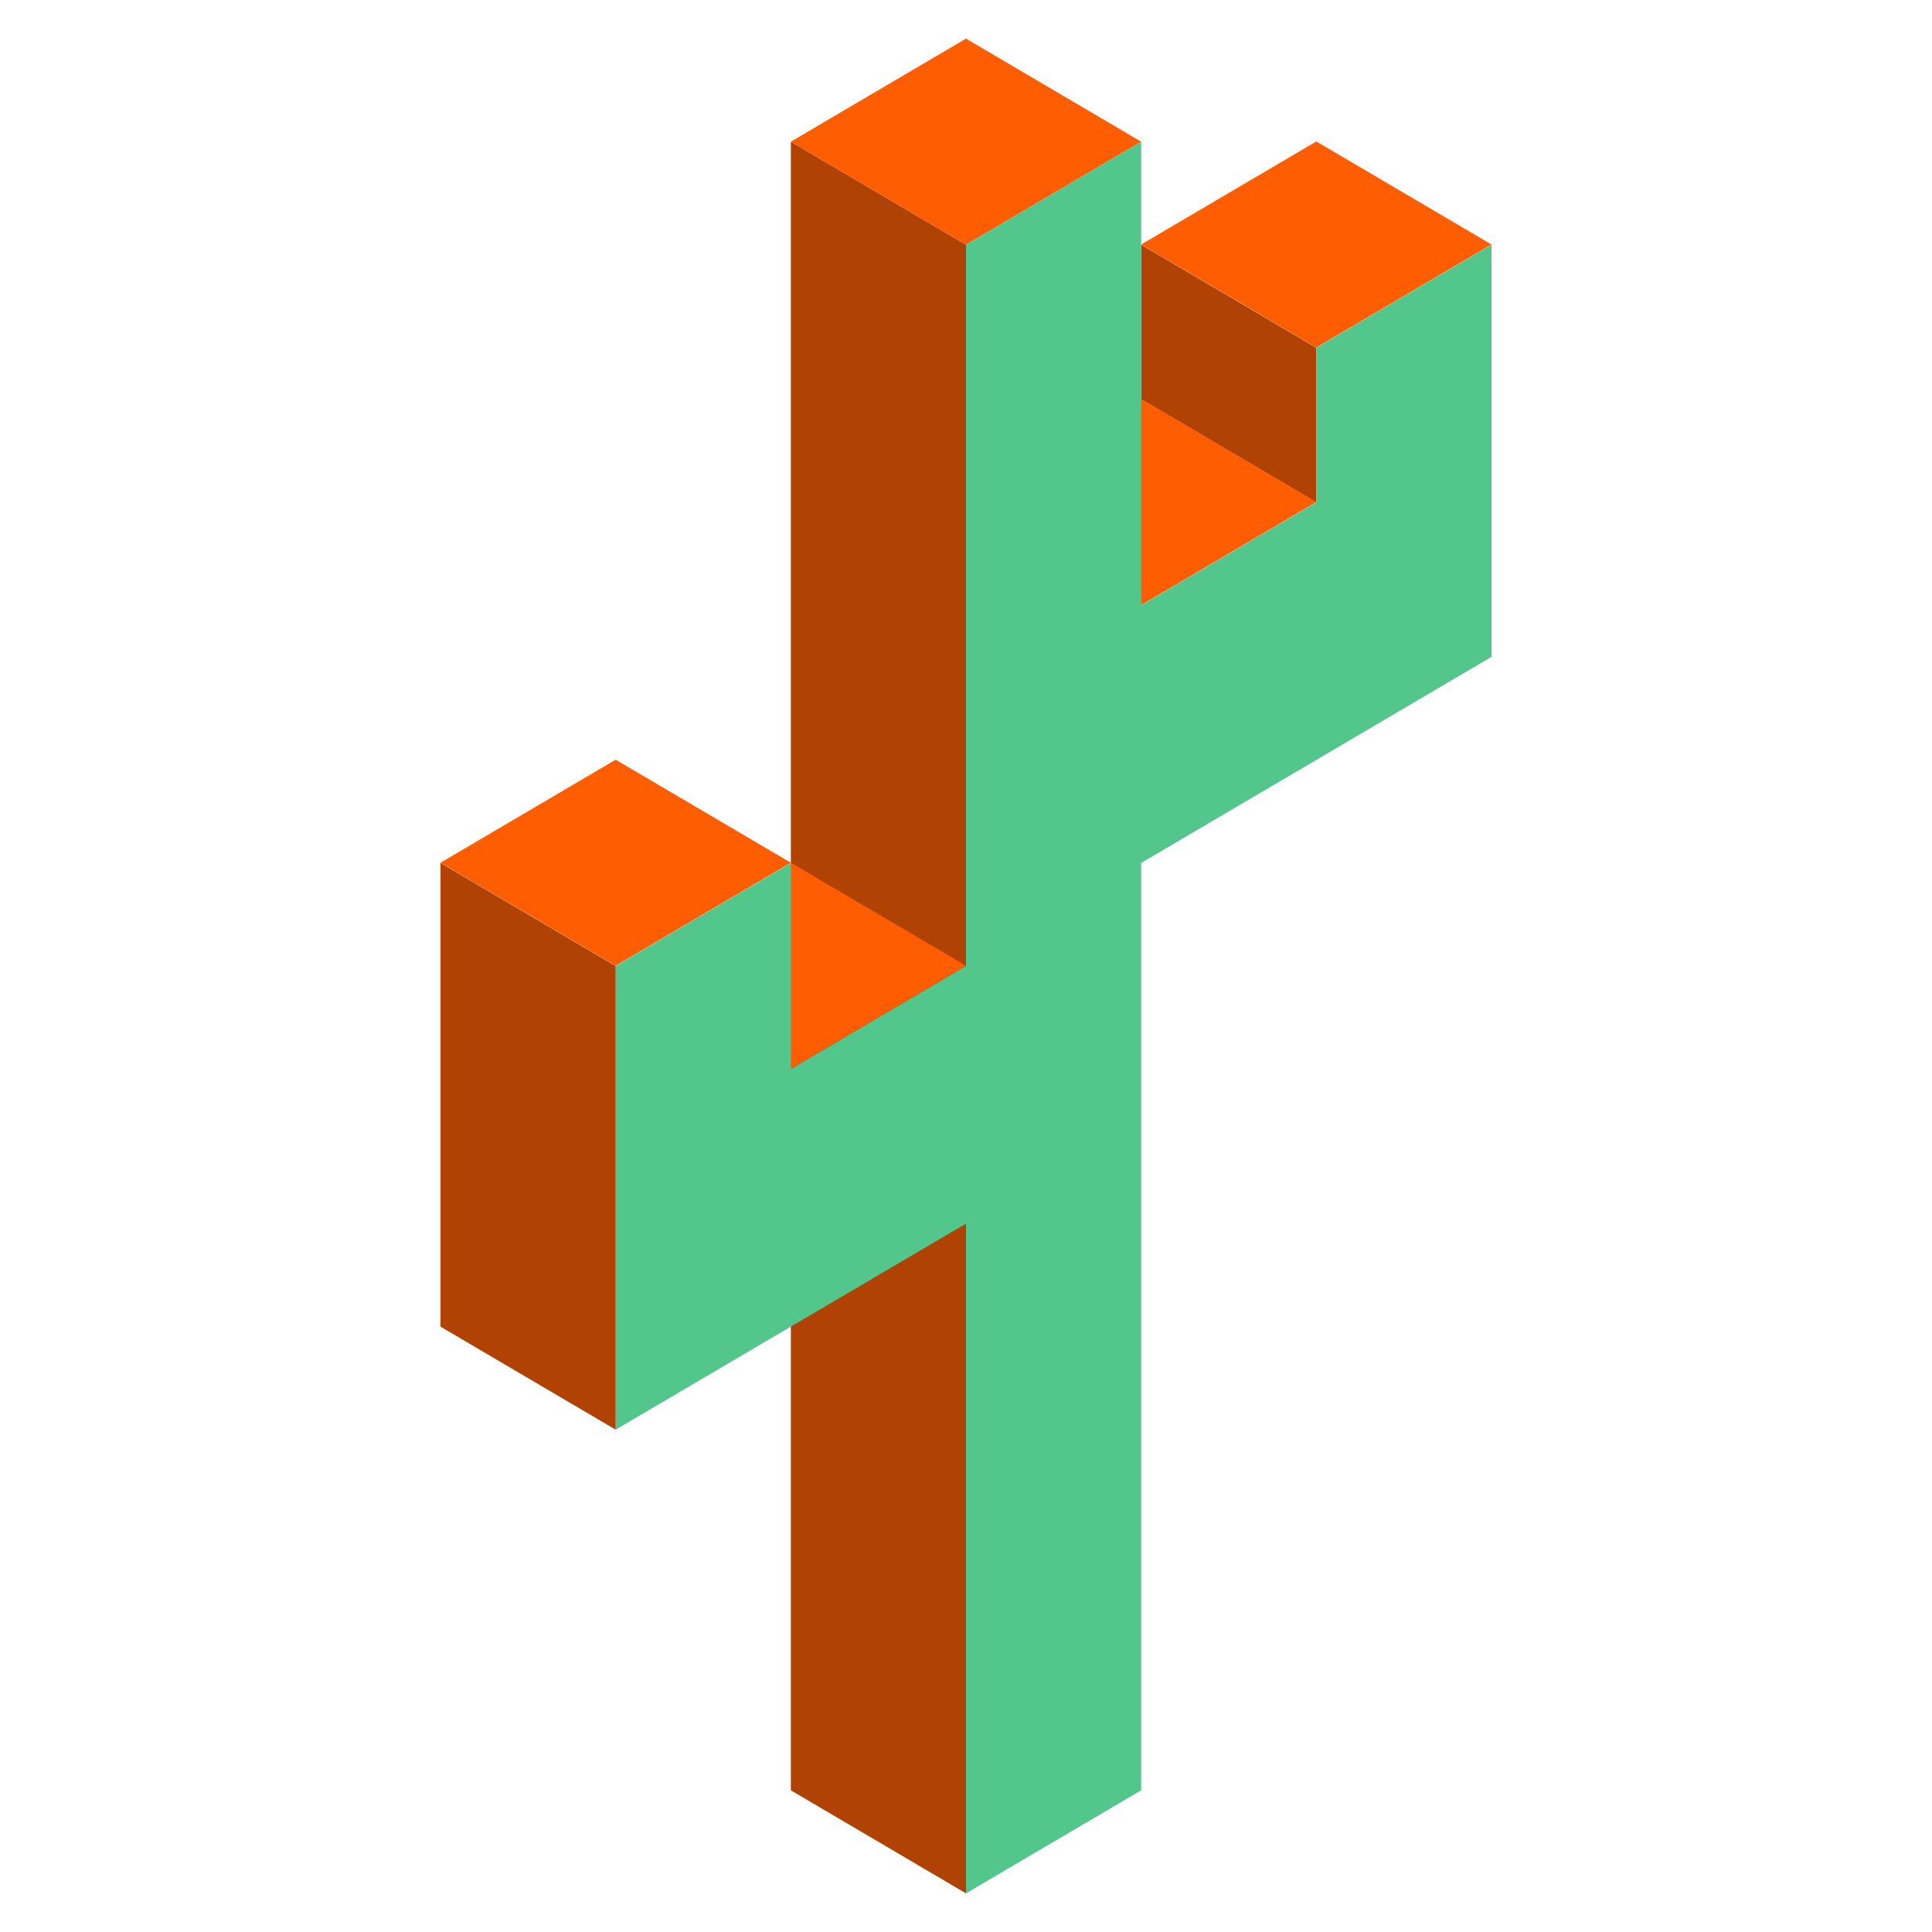
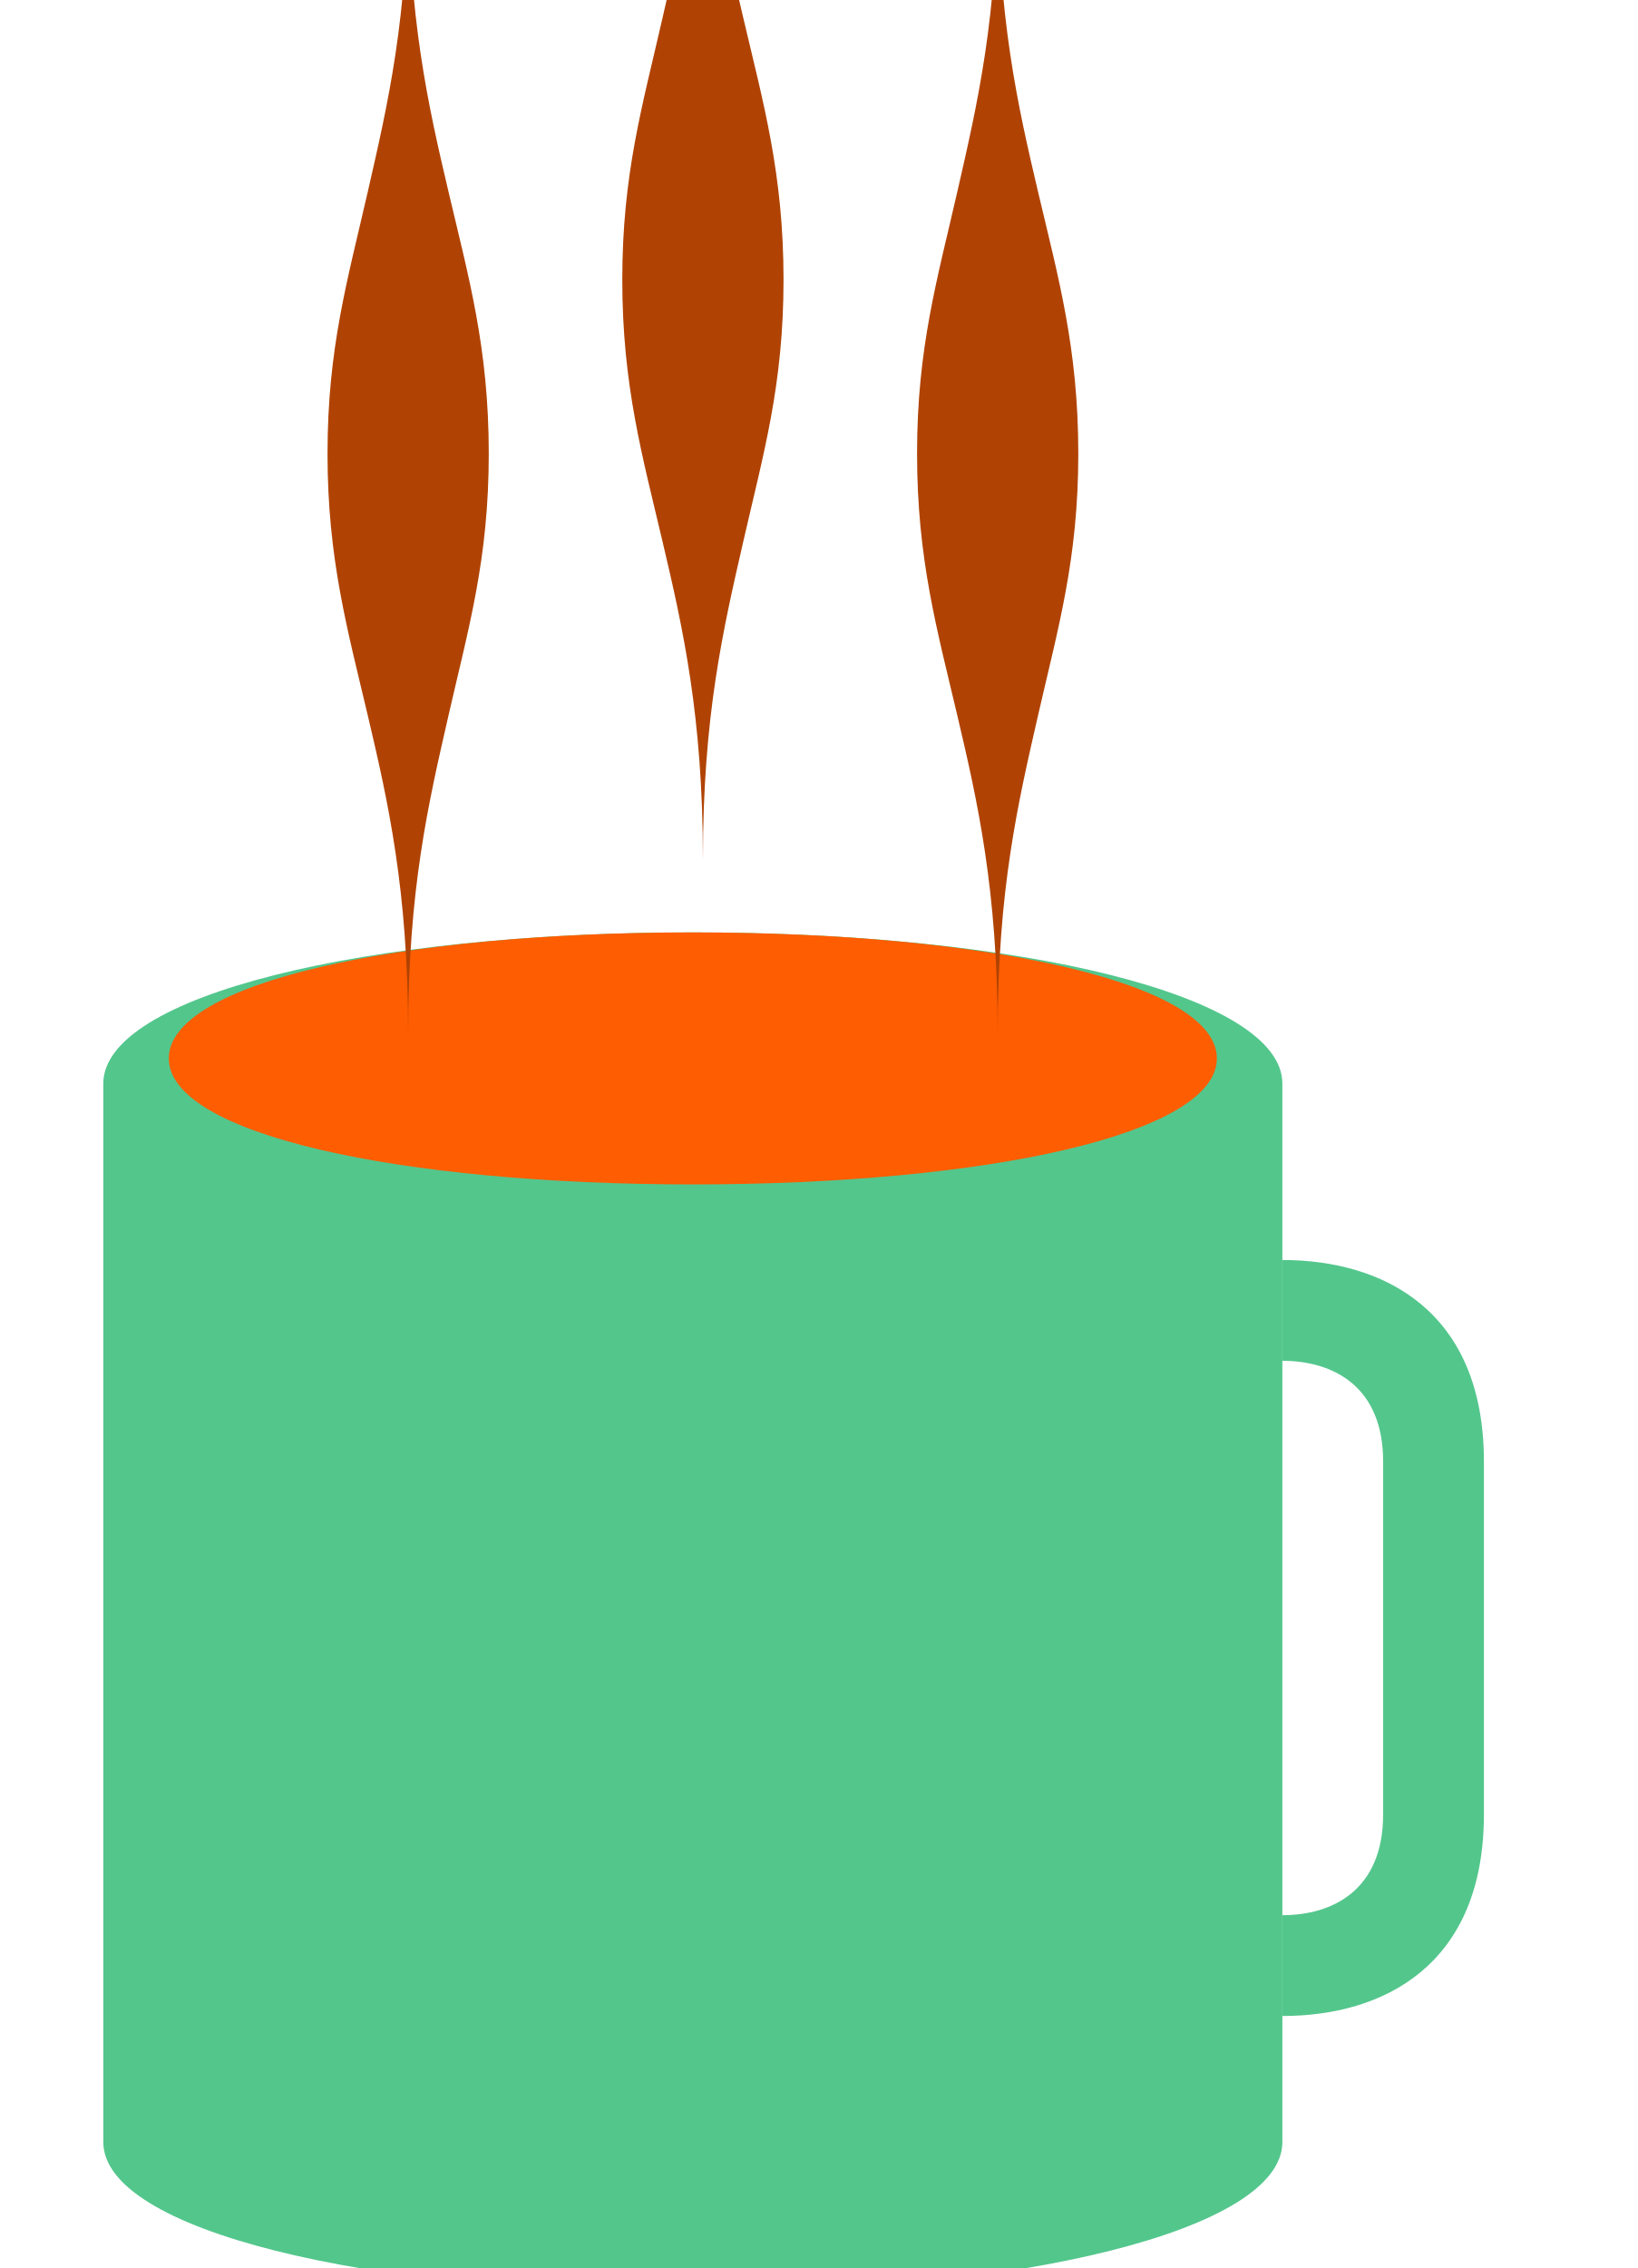
- <svg xmlns="http://www.w3.org/2000/svg" fill="none" viewBox="0 0 500 500">
-   <path fill="#B04304" d="M295.334 103.333v-40L340.667 90v40l-45.333-26.667ZM250.001 63.333l-45.334-26.666v426.666L250.001 490V63.333Z" />
-   <path fill="#FF5D01" d="m250.001 129.944 45.333-26.667 45.333 26.667-45.333 26.667-45.333-26.667ZM204.667 36.667 250.001 10l45.333 26.667-45.333 26.666-45.334-26.666ZM295.334 63.277l45.333-26.666L386 63.277l-45.333 26.667-45.333-26.667ZM114 223.277l45.333-26.667 45.334 26.667-45.334 26.667L114 223.277ZM250 249.944l-45.333-26.667v53.333L250 249.944Z" />
-   <path fill="#53C68C" d="m250 63.333 45.333-26.666v120L340.667 130V90L386 63.333V170l-90.667 53.333v240L250 490V316.667L159.333 370V250l45.334-26.667v53.334L250 250V63.333Z" />
-   <path fill="#B04304" d="M159.333 250 114 223.334v120L159.333 370V250Z" />
+ <svg xmlns="http://www.w3.org/2000/svg" fill="none" viewBox="0 0 650 900">
+   <path fill="#53C68C" d="M41 430c0-35 104-60 234-60s234 25 234 60v420c0 35-104 60-234 60S41 885 41 850V430Z" />
+   <path fill="#FF5D01" d="M275 470c-117 0-208-20-208-50s91-50 208-50 208 20 208 50-91 50-208 50Z" />
+   <path fill="#53C68C" d="M509 500c40 0 80 20 80 80v140c0 60-40 80-80 80v-40c20 0 40-10 40-40V580c0-30-20-40-40-40v-40Z" />
+   <path fill="#B04304" d="M130 180c0-42 8-69 16-104s16-69 16-126c0 57 8 92 16 126s16 62 16 104-8 69-16 104-16 69-16 126c0-57-8-92-16-126s-16-62-16-104Zm117-69c0-42 8-69 16-104s16-69 16-126c0 57 8 92 16 126s16 62 16 104-8 69-16 104-16 69-16 126c0-57-8-92-16-126s-16-62-16-104Zm117 69c0-42 8-69 16-104s16-69 16-126c0 57 8 92 16 126s16 62 16 104-8 69-16 104-16 69-16 126c0-57-8-92-16-126s-16-62-16-104Z" />
</svg>
